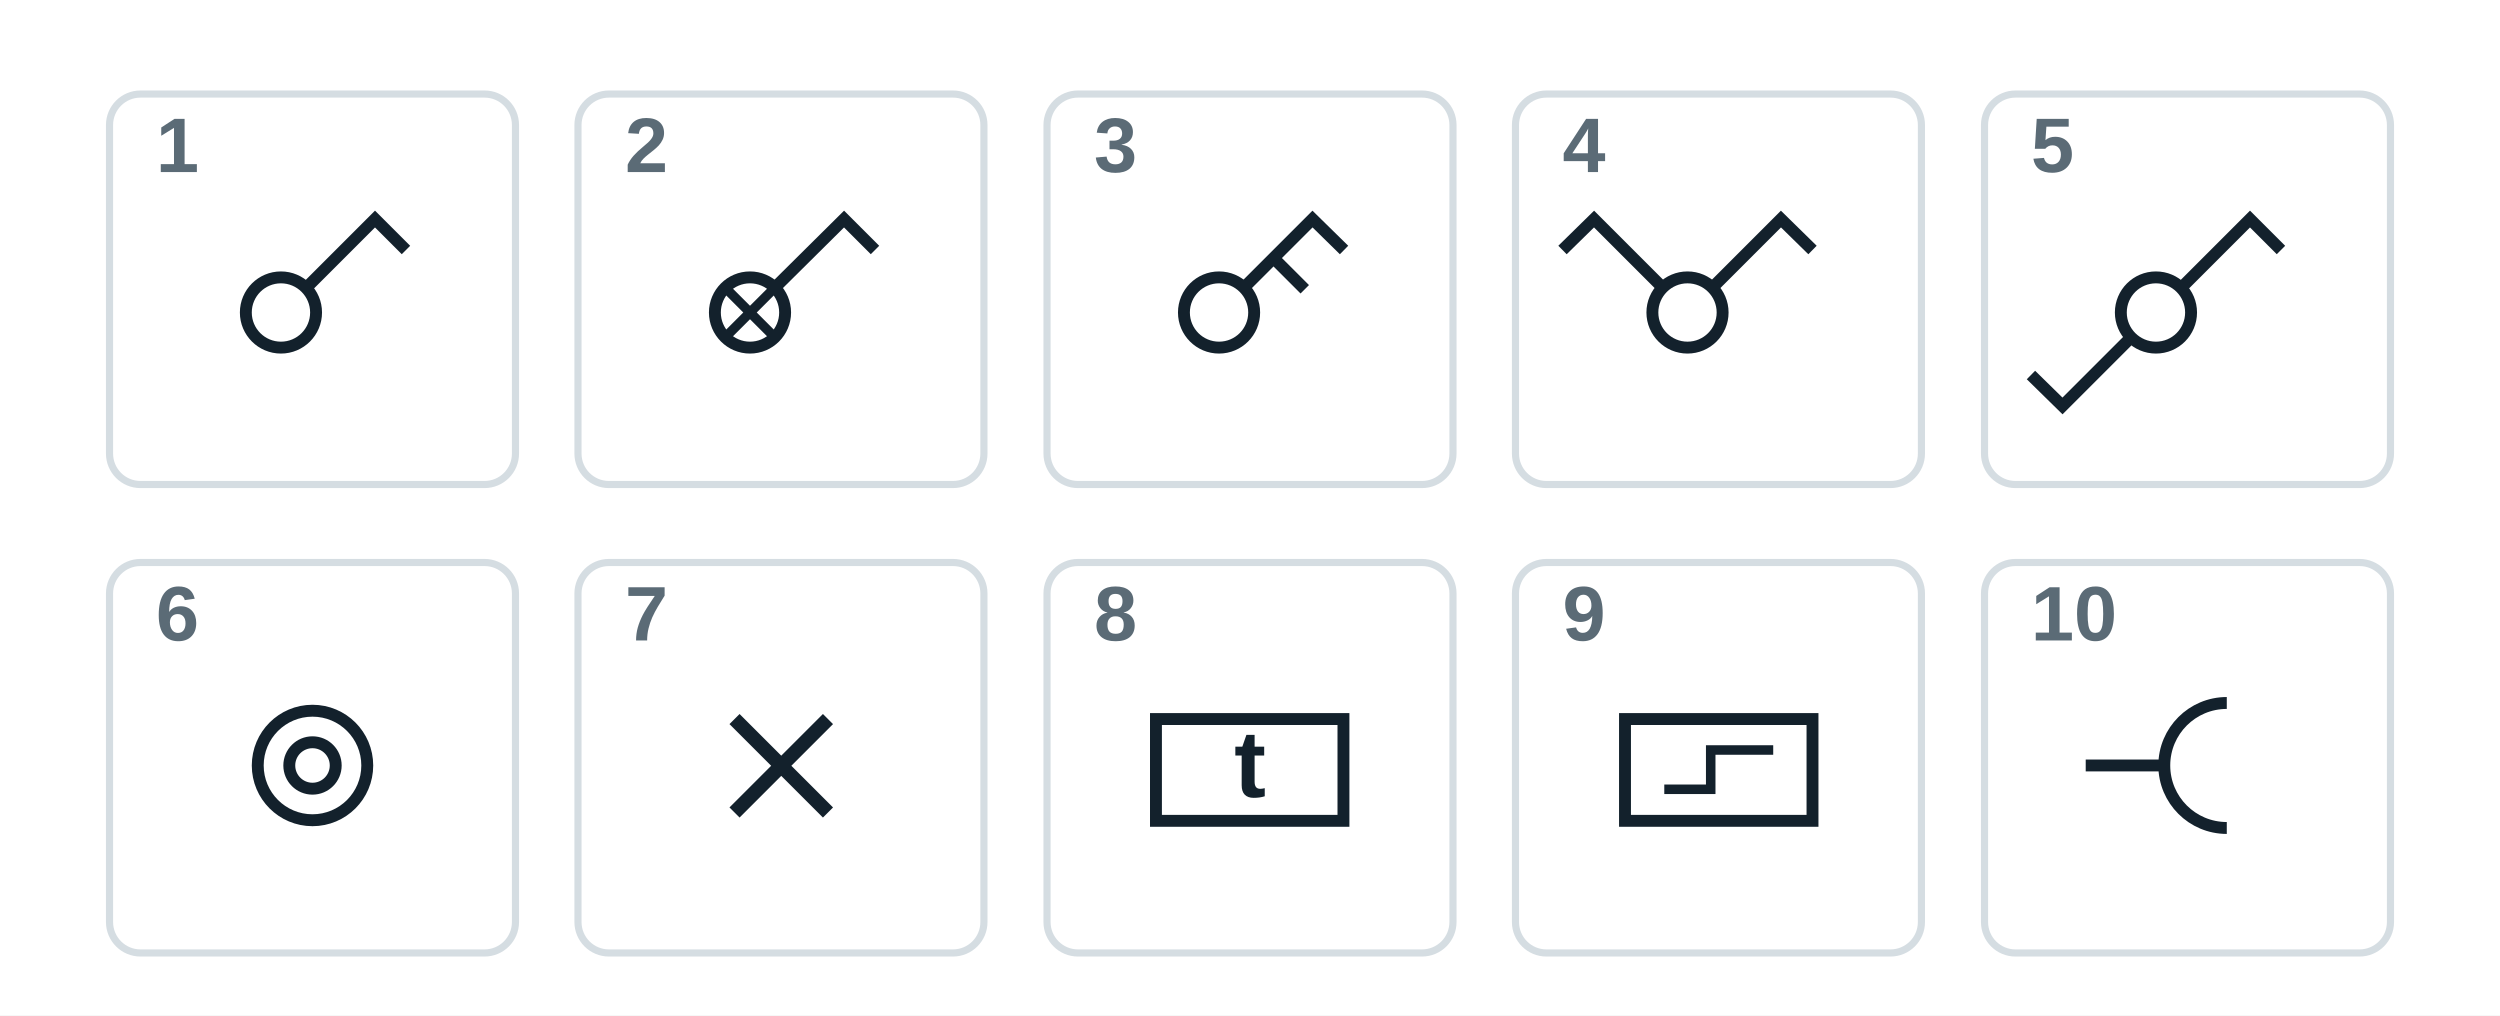
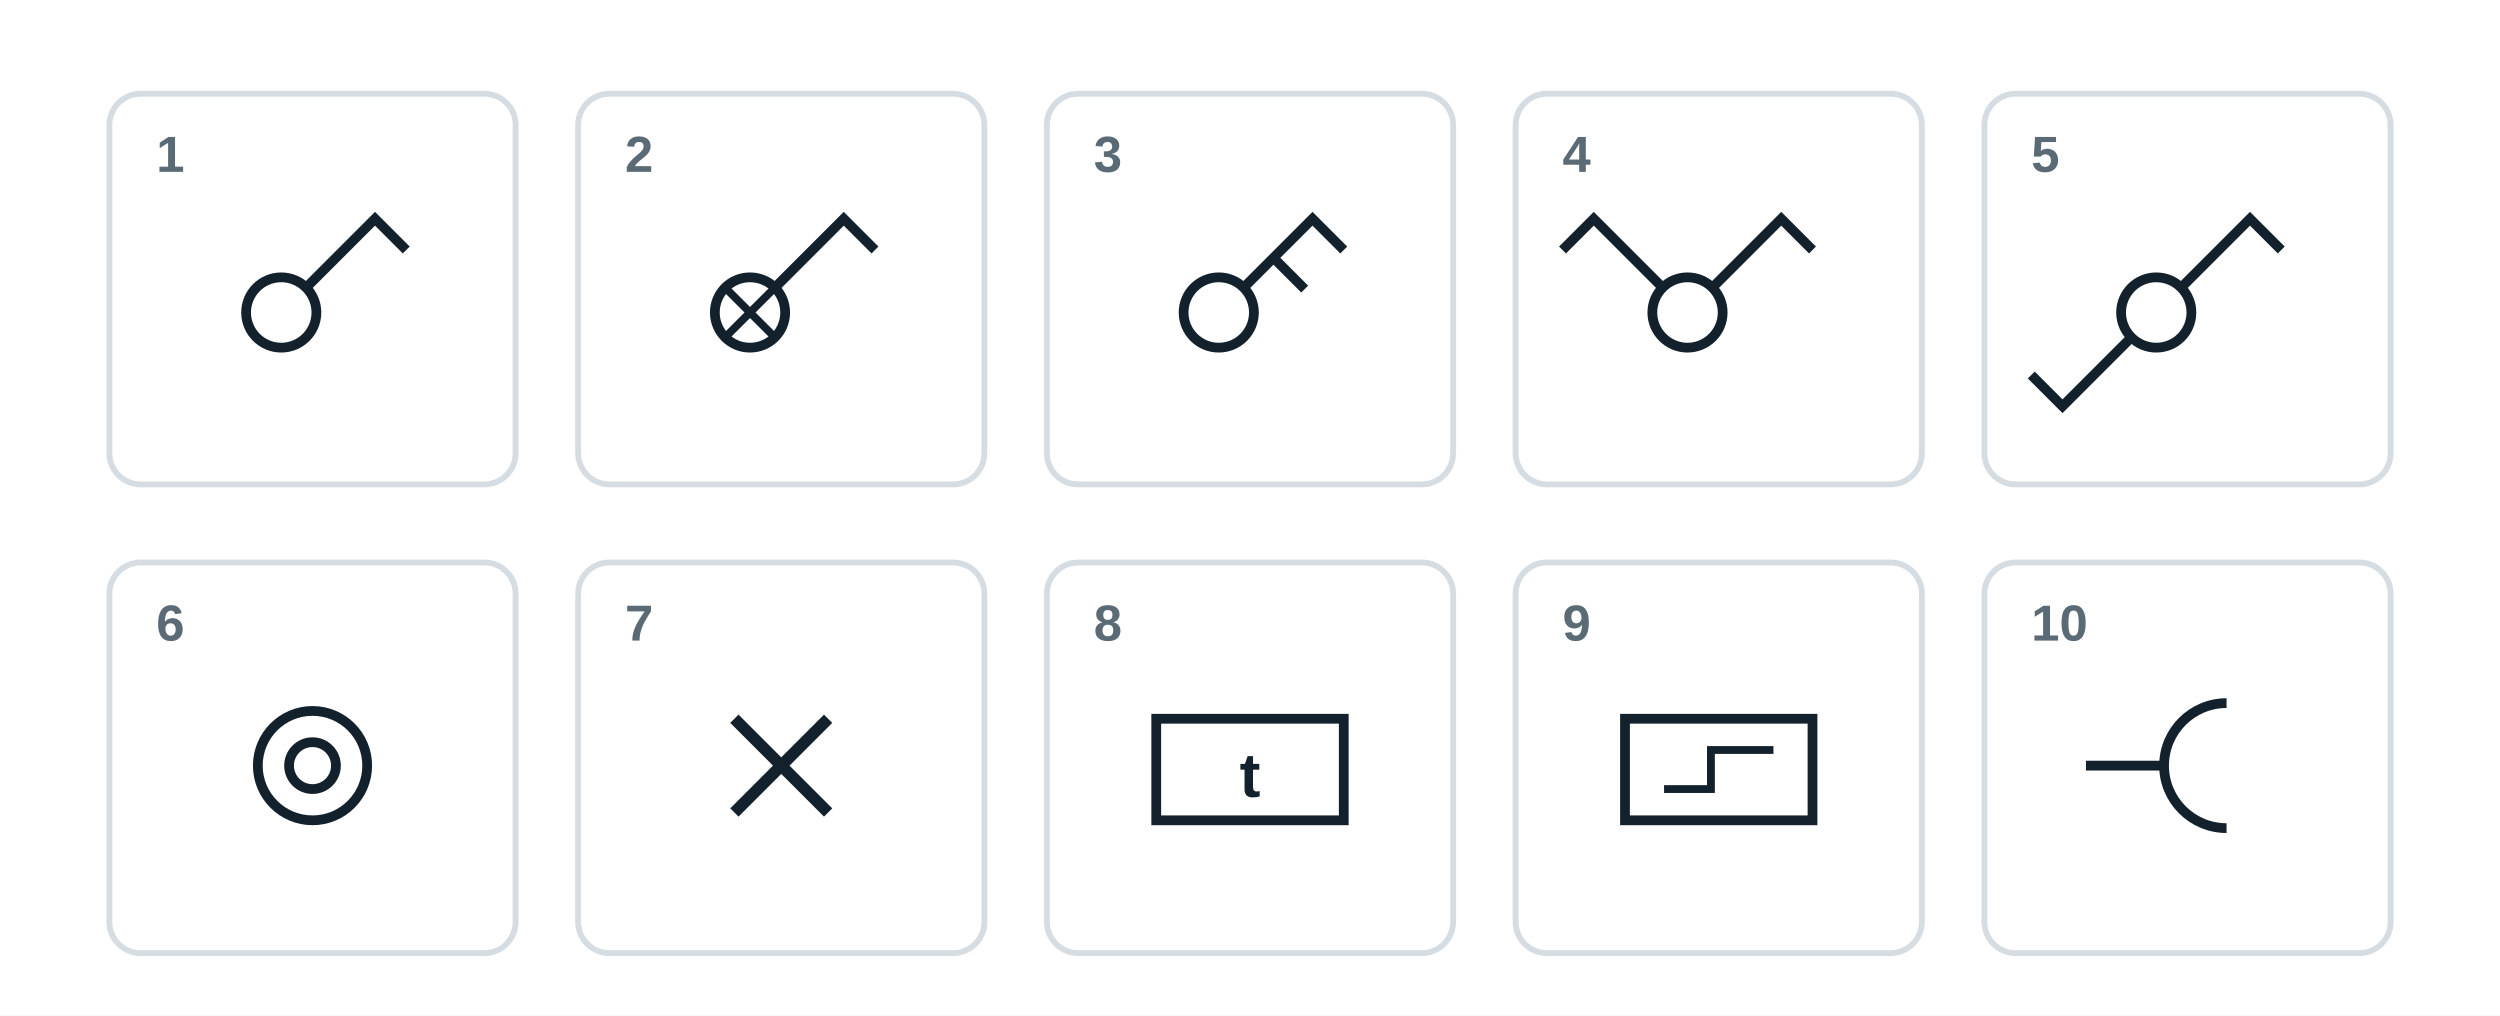
- <svg xmlns="http://www.w3.org/2000/svg" viewBox="0 0 420 170.6" font-family="Arial, sans-serif">
-   <rect width="420" height="170.6" fill="#fff" />
-   <rect x="18.4" y="15.8" width="68.2" height="65.6" rx="5.2" fill="none" stroke="#d5dde2" stroke-width="1.2" />
-   <text x="26.2" y="28.9" font-size="13" text-anchor="start" fill="#5b6b76" font-weight="bold">1</text>
-   <rect x="97.1" y="15.8" width="68.2" height="65.6" rx="5.2" fill="none" stroke="#d5dde2" stroke-width="1.2" />
-   <text x="105" y="28.9" font-size="13" text-anchor="start" fill="#5b6b76" font-weight="bold">2</text>
-   <rect x="175.9" y="15.8" width="68.2" height="65.6" rx="5.2" fill="none" stroke="#d5dde2" stroke-width="1.2" />
-   <text x="183.8" y="28.9" font-size="13" text-anchor="start" fill="#5b6b76" font-weight="bold">3</text>
-   <rect x="254.6" y="15.8" width="68.2" height="65.6" rx="5.2" fill="none" stroke="#d5dde2" stroke-width="1.2" />
-   <text x="262.5" y="28.9" font-size="13" text-anchor="start" fill="#5b6b76" font-weight="bold">4</text>
-   <rect x="333.4" y="15.8" width="68.2" height="65.6" rx="5.2" fill="none" stroke="#d5dde2" stroke-width="1.2" />
-   <text x="341.2" y="28.9" font-size="13" text-anchor="start" fill="#5b6b76" font-weight="bold">5</text>
-   <rect x="18.4" y="94.5" width="68.2" height="65.6" rx="5.2" fill="none" stroke="#d5dde2" stroke-width="1.2" />
-   <text x="26.2" y="107.6" font-size="13" text-anchor="start" fill="#5b6b76" font-weight="bold">6</text>
-   <rect x="97.1" y="94.5" width="68.2" height="65.6" rx="5.2" fill="none" stroke="#d5dde2" stroke-width="1.2" />
-   <text x="105" y="107.6" font-size="13" text-anchor="start" fill="#5b6b76" font-weight="bold">7</text>
-   <rect x="175.9" y="94.5" width="68.2" height="65.6" rx="5.2" fill="none" stroke="#d5dde2" stroke-width="1.2" />
-   <text x="183.8" y="107.6" font-size="13" text-anchor="start" fill="#5b6b76" font-weight="bold">8</text>
-   <rect x="254.6" y="94.5" width="68.2" height="65.6" rx="5.2" fill="none" stroke="#d5dde2" stroke-width="1.2" />
-   <text x="262.5" y="107.6" font-size="13" text-anchor="start" fill="#5b6b76" font-weight="bold">9</text>
-   <rect x="333.4" y="94.5" width="68.2" height="65.6" rx="5.2" fill="none" stroke="#d5dde2" stroke-width="1.2" />
-   <text x="341.2" y="107.6" font-size="13" text-anchor="start" fill="#5b6b76" font-weight="bold">10</text>
-   <circle cx="47.2" cy="52.5" r="5.9" fill="#fff" stroke="#13212c" stroke-width="2" />
-   <path d="M51.2 48.6L63 36.8L68.2 42" fill="none" stroke="#13212c" stroke-width="2" />
-   <circle cx="126" cy="52.5" r="5.9" fill="#fff" stroke="#13212c" stroke-width="2" />
-   <path d="M129.9 48.6L141.8 36.8L147 42" fill="none" stroke="#13212c" stroke-width="2" />
-   <path d="M122.1 48.6L129.9 56.4M129.9 48.6L122.1 56.4" fill="none" stroke="#13212c" stroke-width="1.6" />
-   <circle cx="204.8" cy="52.5" r="5.9" fill="#fff" stroke="#13212c" stroke-width="2" />
-   <path d="M208.7 48.6L220.5 36.8L225.8 42M213.9 43.3L219.2 48.6" fill="none" stroke="#13212c" stroke-width="2" />
-   <circle cx="283.5" cy="52.5" r="5.9" fill="#fff" stroke="#13212c" stroke-width="2" />
-   <path d="M287.4 48.6L299.2 36.8L304.5 42" fill="none" stroke="#13212c" stroke-width="2" />
-   <path d="M279.6 48.6L267.8 36.8L262.5 42" fill="none" stroke="#13212c" stroke-width="2" />
-   <circle cx="362.2" cy="52.5" r="5.9" fill="#fff" stroke="#13212c" stroke-width="2" />
-   <path d="M366.2 48.6L378 36.8L383.2 42" fill="none" stroke="#13212c" stroke-width="2" />
-   <path d="M358.3 56.4L346.5 68.2L341.2 63" fill="none" stroke="#13212c" stroke-width="2" />
-   <circle cx="52.5" cy="128.6" r="9.2" fill="none" stroke="#13212c" stroke-width="2" />
-   <circle cx="52.5" cy="128.6" r="3.9" fill="none" stroke="#13212c" stroke-width="2" />
-   <path d="M123.4 120.8L139.1 136.5M139.1 120.8L123.4 136.5" fill="none" stroke="#13212c" stroke-width="2.4" />
-   <rect x="194.2" y="120.8" width="31.5" height="17.1" fill="#fff" stroke="#13212c" stroke-width="2" />
-   <text x="210" y="133.9" font-size="16" text-anchor="middle" fill="#13212c" font-weight="bold">t</text>
-   <rect x="273" y="120.8" width="31.5" height="17.1" fill="#fff" stroke="#13212c" stroke-width="2" />
-   <path d="M279.6 132.6H287.4V126H297.9" fill="none" stroke="#13212c" stroke-width="1.6" />
-   <path d="M350.4 128.6H363.6M374.1 118.1A10.5 10.5 0 0 0 374.1 139.1" fill="none" stroke="#13212c" stroke-width="2" />
+ <svg xmlns="http://www.w3.org/2000/svg" viewBox="0 0 640 260" font-family="Arial, sans-serif">
+   <rect width="640" height="260" fill="#fff" />
+   <rect x="28" y="24" width="104" height="100" rx="8" fill="none" stroke="#d5dde2" stroke-width="1.5" />
+   <text x="40" y="44" font-size="13" text-anchor="start" fill="#5b6b76" font-weight="bold">1</text>
+   <rect x="148" y="24" width="104" height="100" rx="8" fill="none" stroke="#d5dde2" stroke-width="1.5" />
+   <text x="160" y="44" font-size="13" text-anchor="start" fill="#5b6b76" font-weight="bold">2</text>
+   <rect x="268" y="24" width="104" height="100" rx="8" fill="none" stroke="#d5dde2" stroke-width="1.5" />
+   <text x="280" y="44" font-size="13" text-anchor="start" fill="#5b6b76" font-weight="bold">3</text>
+   <rect x="388" y="24" width="104" height="100" rx="8" fill="none" stroke="#d5dde2" stroke-width="1.5" />
+   <text x="400" y="44" font-size="13" text-anchor="start" fill="#5b6b76" font-weight="bold">4</text>
+   <rect x="508" y="24" width="104" height="100" rx="8" fill="none" stroke="#d5dde2" stroke-width="1.5" />
+   <text x="520" y="44" font-size="13" text-anchor="start" fill="#5b6b76" font-weight="bold">5</text>
+   <rect x="28" y="144" width="104" height="100" rx="8" fill="none" stroke="#d5dde2" stroke-width="1.5" />
+   <text x="40" y="164" font-size="13" text-anchor="start" fill="#5b6b76" font-weight="bold">6</text>
+   <rect x="148" y="144" width="104" height="100" rx="8" fill="none" stroke="#d5dde2" stroke-width="1.5" />
+   <text x="160" y="164" font-size="13" text-anchor="start" fill="#5b6b76" font-weight="bold">7</text>
+   <rect x="268" y="144" width="104" height="100" rx="8" fill="none" stroke="#d5dde2" stroke-width="1.5" />
+   <text x="280" y="164" font-size="13" text-anchor="start" fill="#5b6b76" font-weight="bold">8</text>
+   <rect x="388" y="144" width="104" height="100" rx="8" fill="none" stroke="#d5dde2" stroke-width="1.5" />
+   <text x="400" y="164" font-size="13" text-anchor="start" fill="#5b6b76" font-weight="bold">9</text>
+   <rect x="508" y="144" width="104" height="100" rx="8" fill="none" stroke="#d5dde2" stroke-width="1.5" />
+   <text x="520" y="164" font-size="13" text-anchor="start" fill="#5b6b76" font-weight="bold">10</text>
+   <circle cx="72" cy="80" r="9" fill="#fff" stroke="#13212c" stroke-width="2.5" />
+   <path d="M78 74L96 56L104 64" fill="none" stroke="#13212c" stroke-width="2.5" />
+   <circle cx="192" cy="80" r="9" fill="#fff" stroke="#13212c" stroke-width="2.5" />
+   <path d="M198 74L216 56L224 64" fill="none" stroke="#13212c" stroke-width="2.5" />
+   <path d="M186 74L198 86M198 74L186 86" fill="none" stroke="#13212c" stroke-width="2" />
+   <circle cx="312" cy="80" r="9" fill="#fff" stroke="#13212c" stroke-width="2.5" />
+   <path d="M318 74L336 56L344 64M326 66L334 74" fill="none" stroke="#13212c" stroke-width="2.5" />
+   <circle cx="432" cy="80" r="9" fill="#fff" stroke="#13212c" stroke-width="2.5" />
+   <path d="M438 74L456 56L464 64" fill="none" stroke="#13212c" stroke-width="2.5" />
+   <path d="M426 74L408 56L400 64" fill="none" stroke="#13212c" stroke-width="2.5" />
+   <circle cx="552" cy="80" r="9" fill="#fff" stroke="#13212c" stroke-width="2.5" />
+   <path d="M558 74L576 56L584 64" fill="none" stroke="#13212c" stroke-width="2.5" />
+   <path d="M546 86L528 104L520 96" fill="none" stroke="#13212c" stroke-width="2.5" />
+   <circle cx="80" cy="196" r="14" fill="none" stroke="#13212c" stroke-width="2.5" />
+   <circle cx="80" cy="196" r="6" fill="none" stroke="#13212c" stroke-width="2.5" />
+   <path d="M188 184L212 208M212 184L188 208" fill="none" stroke="#13212c" stroke-width="3" />
+   <rect x="296" y="184" width="48" height="26" fill="#fff" stroke="#13212c" stroke-width="2.5" />
+   <text x="320" y="204" font-size="16" text-anchor="middle" fill="#13212c" font-weight="bold">t</text>
+   <rect x="416" y="184" width="48" height="26" fill="#fff" stroke="#13212c" stroke-width="2.5" />
+   <path d="M426 202H438V192H454" fill="none" stroke="#13212c" stroke-width="2" />
+   <path d="M534 196H554M570 180A16 16 0 0 0 570 212" fill="none" stroke="#13212c" stroke-width="2.5" />
</svg>
